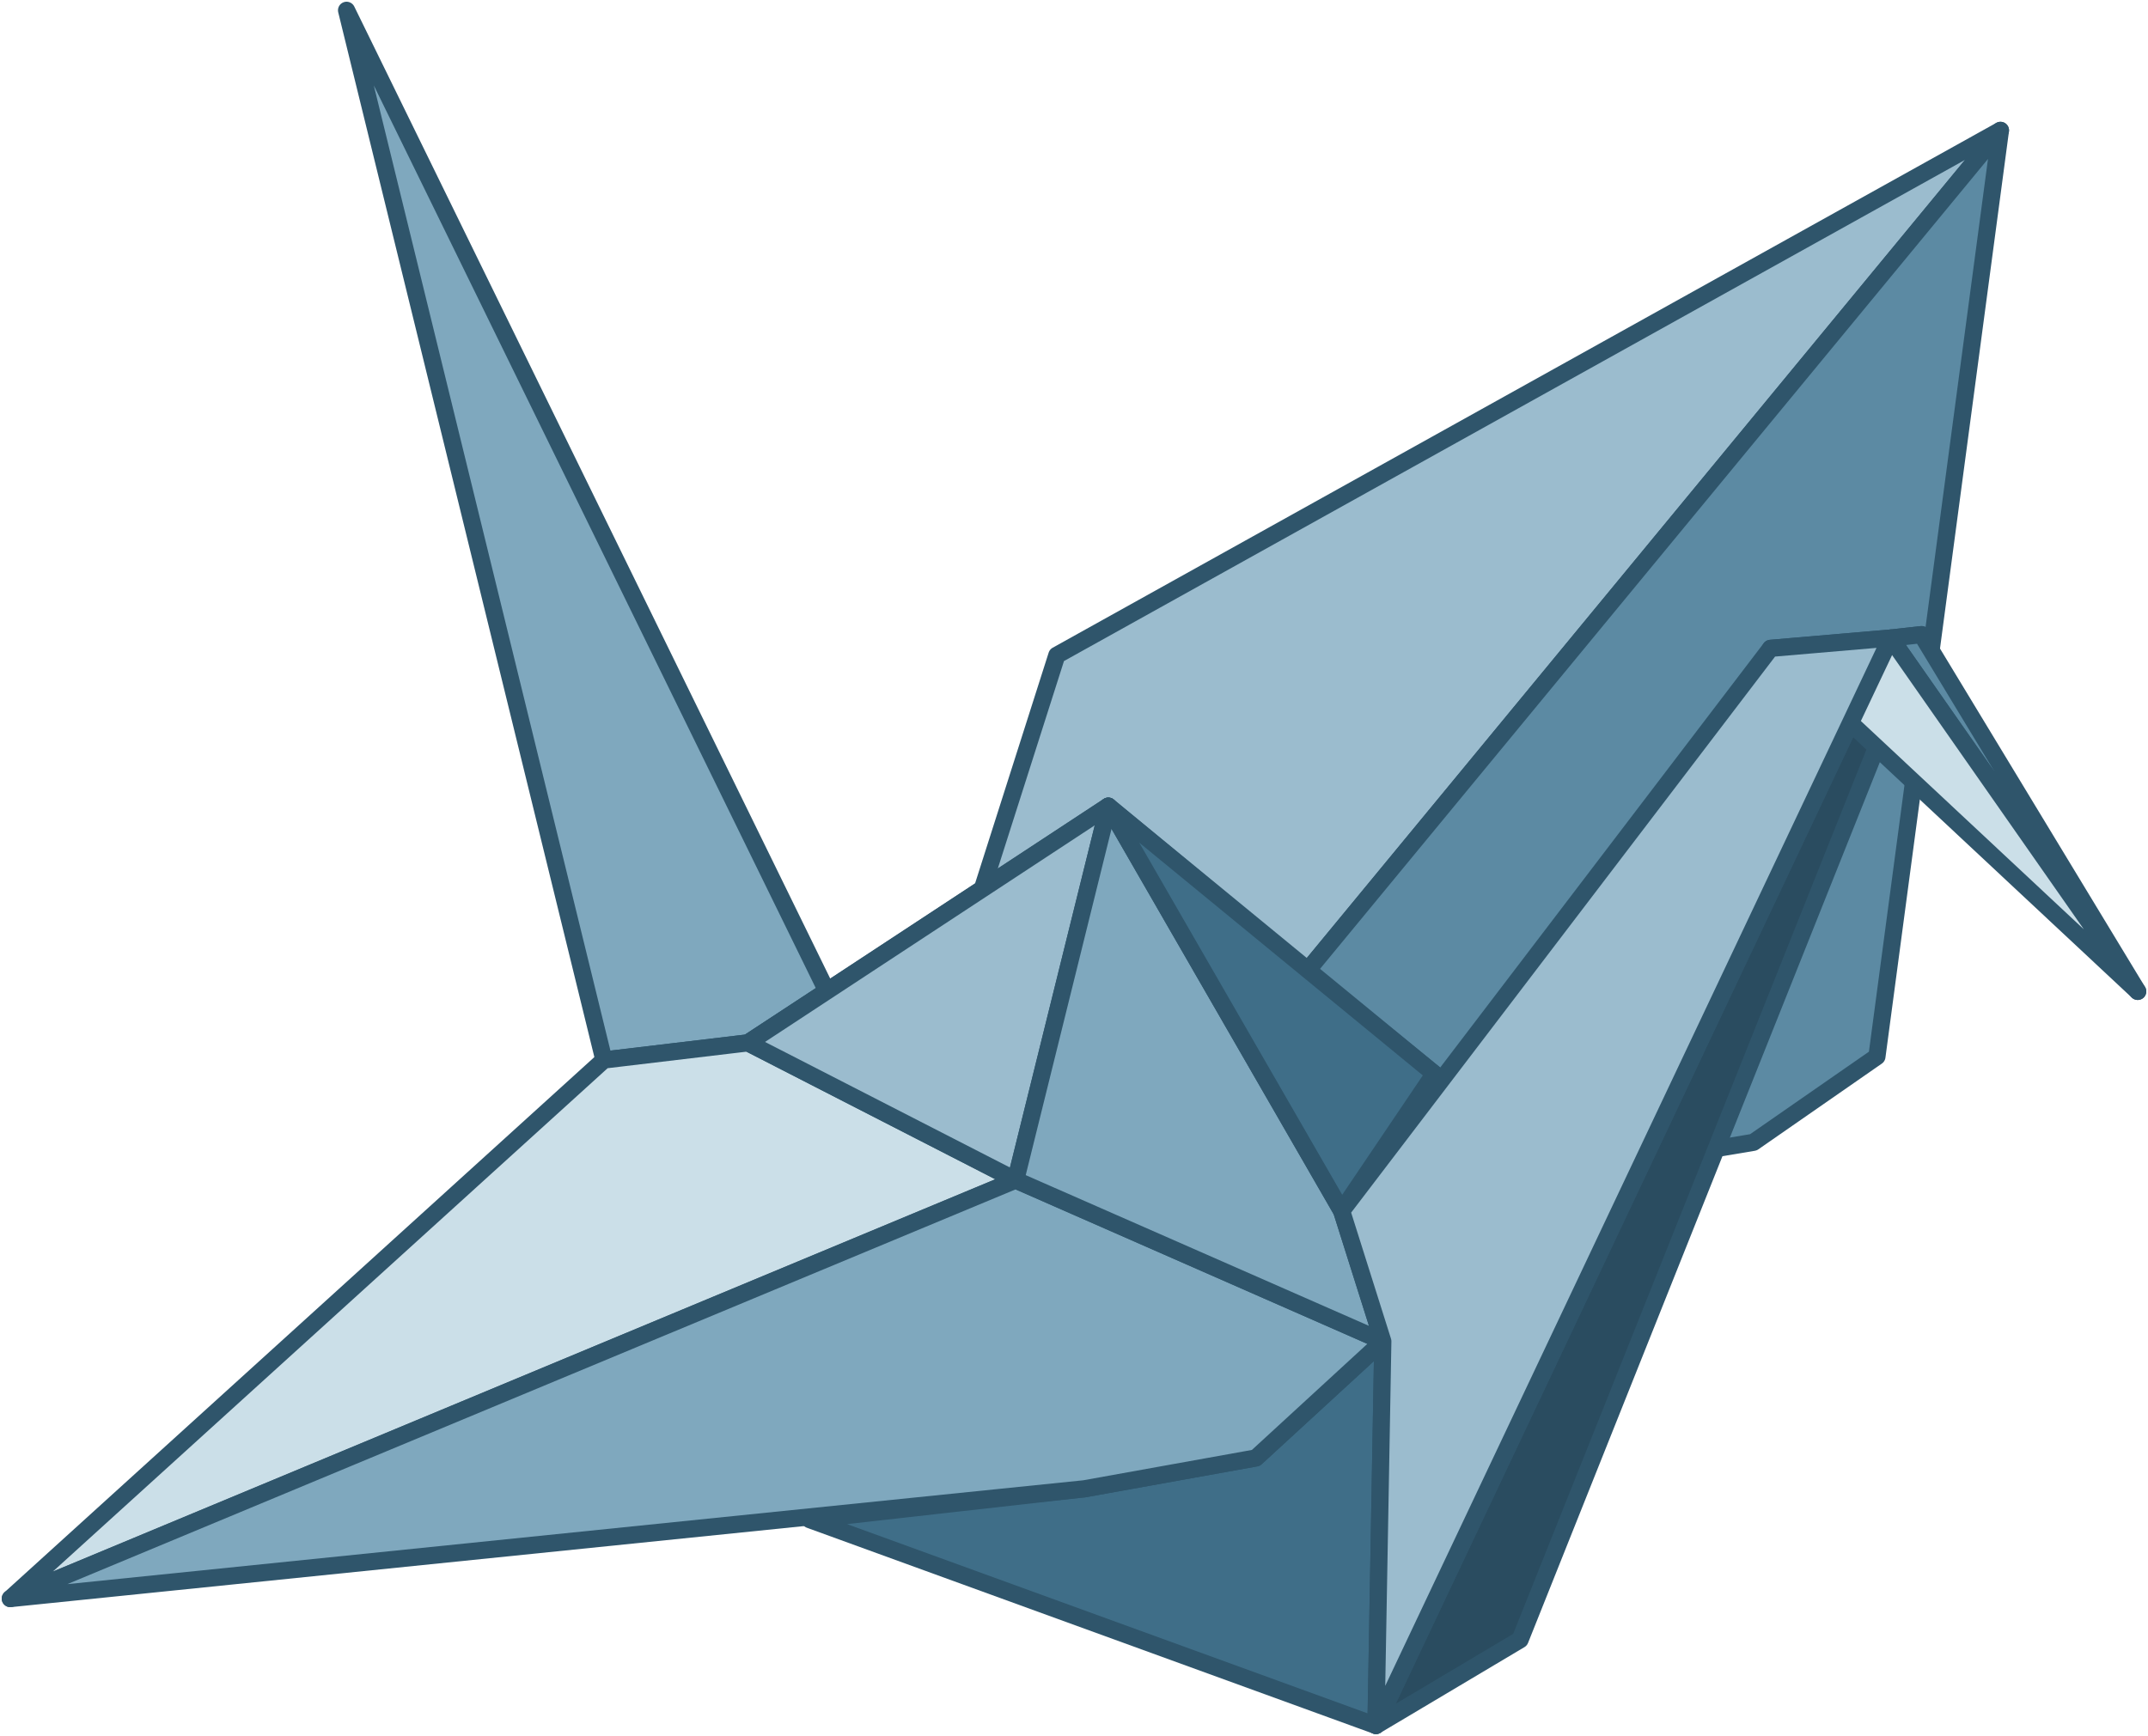
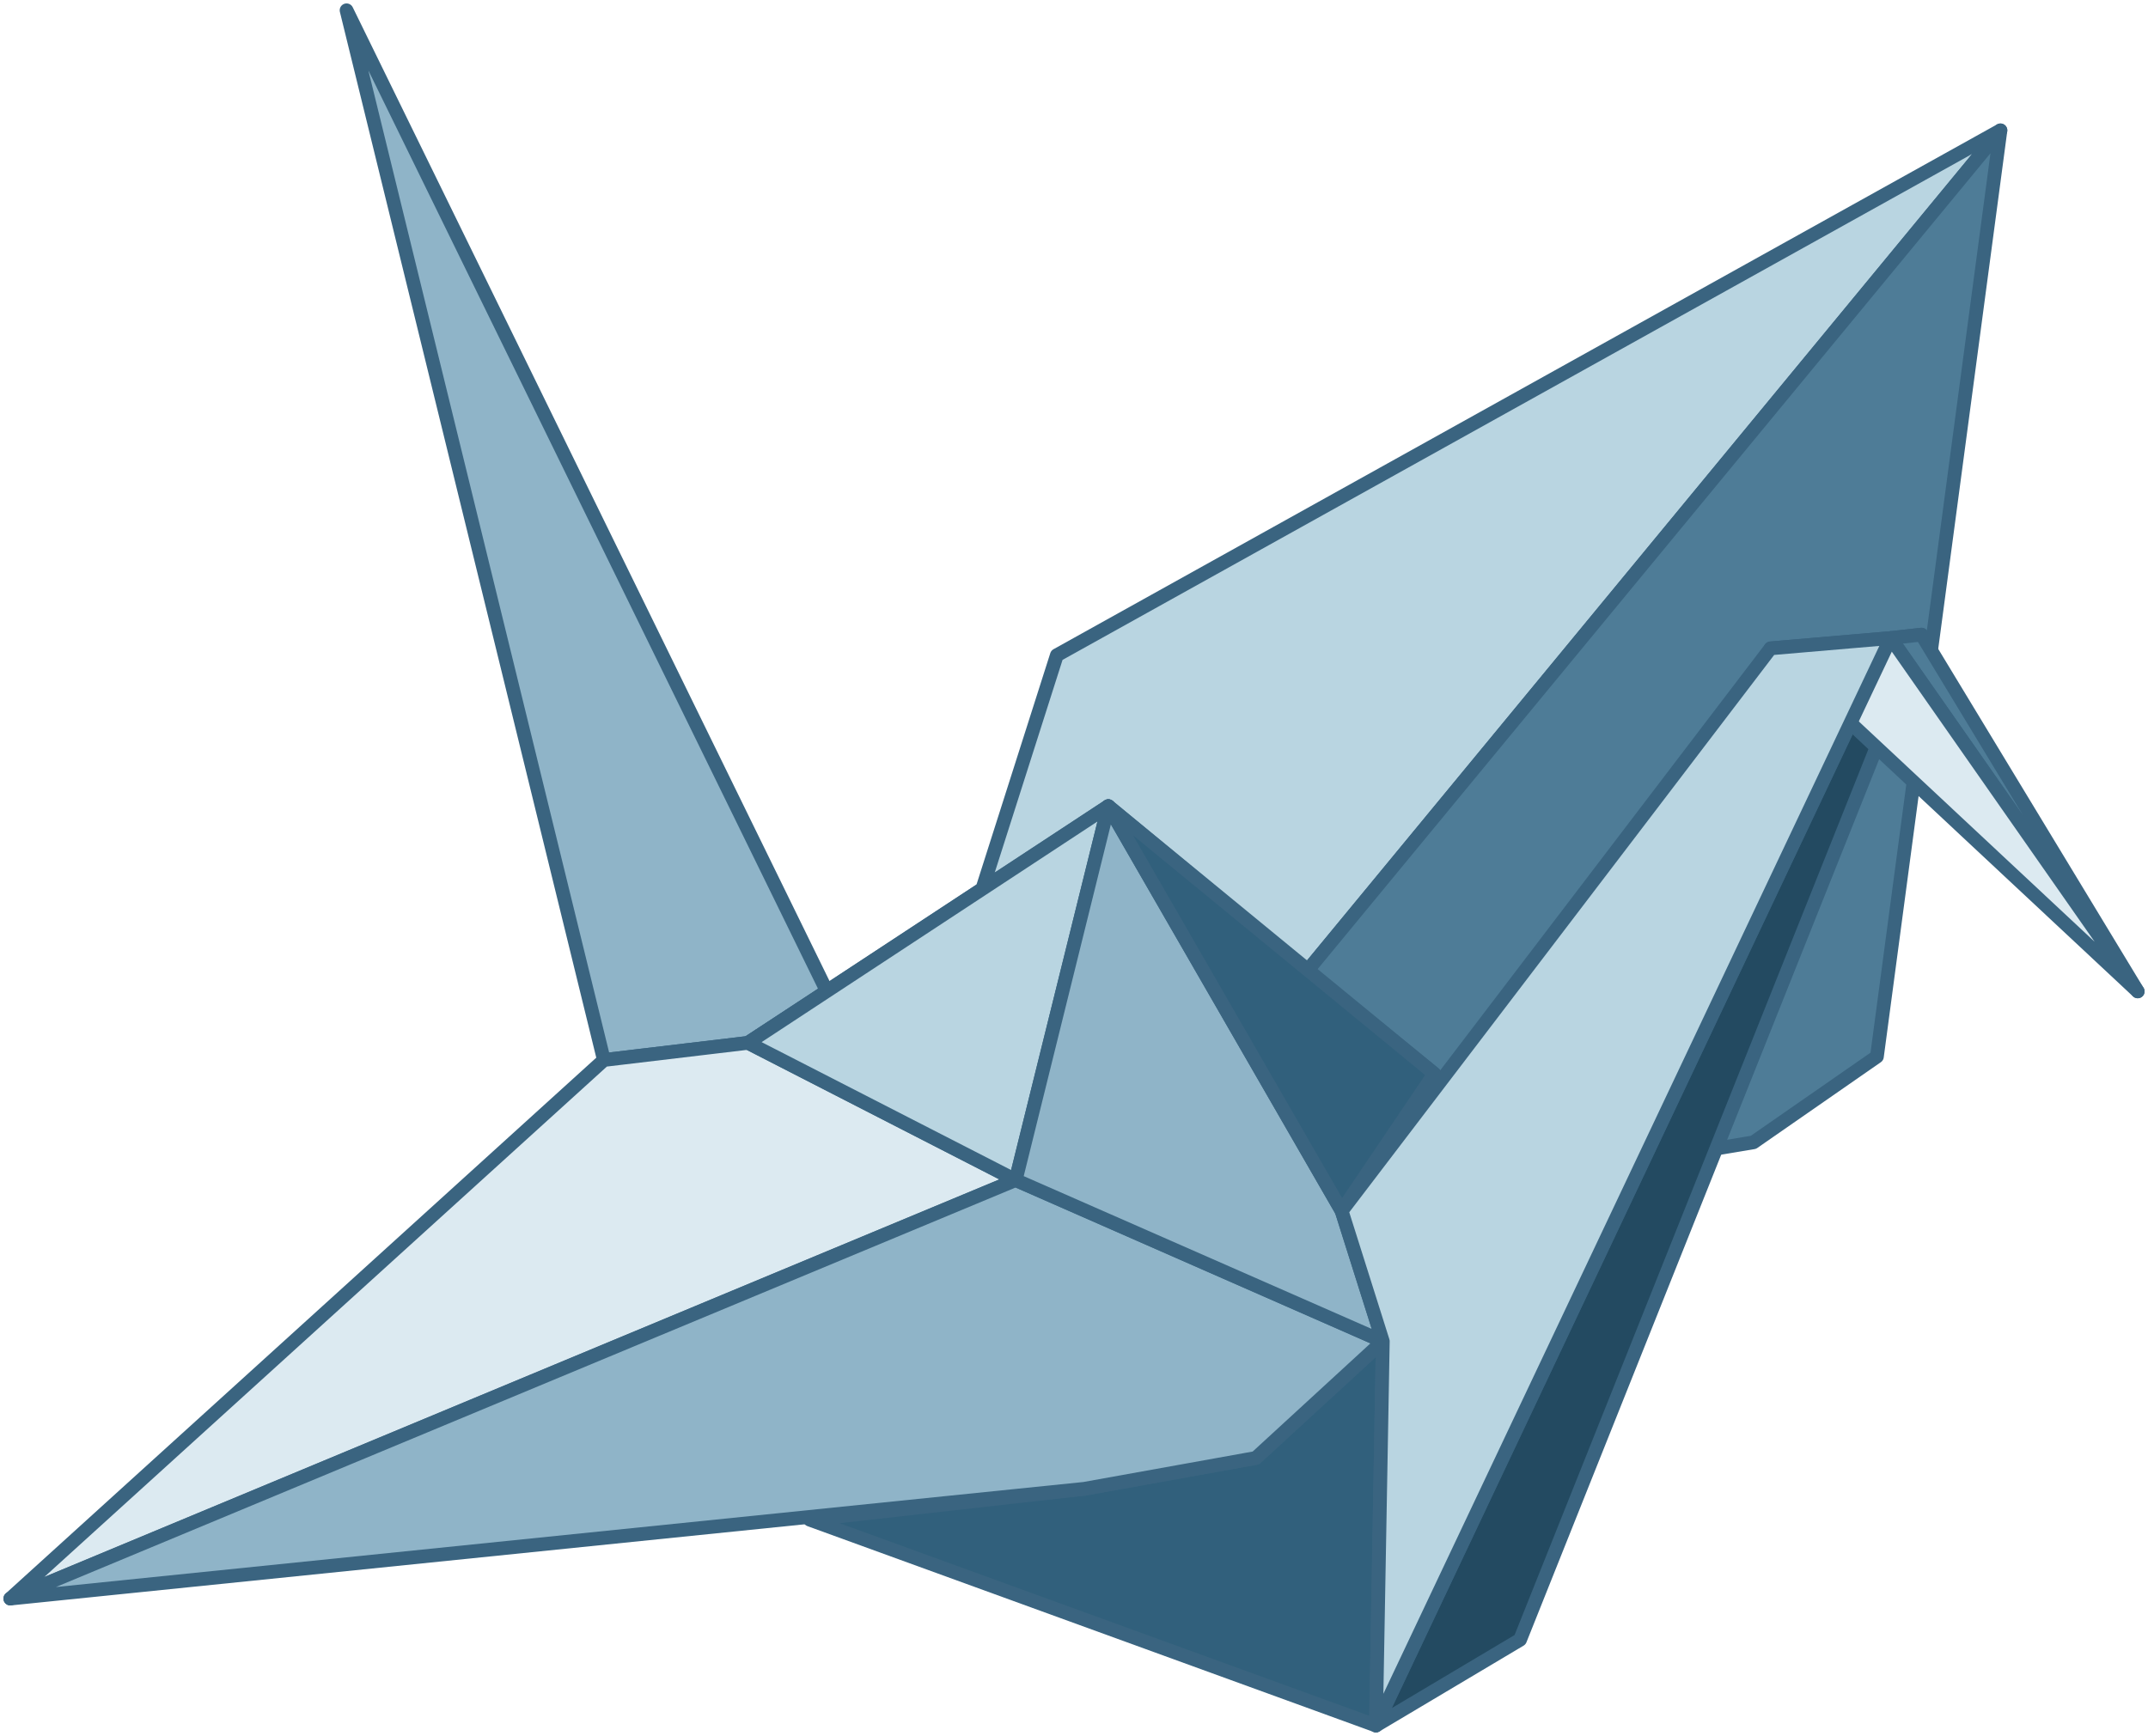
<svg xmlns="http://www.w3.org/2000/svg" viewBox="79 87 626 506">
-   <g stroke="#2F556B" stroke-width="5" stroke-linejoin="round">
-     <polygon points="180,90 320,376 297,391 255,396" fill="#7FA8BE" />
-     <polygon points="320,376 365,347 387,278 662,125 460,370 402,322 297,391" fill="#9BBCCE" />
-     <polygon points="662,125 626,395 590,420 470,440 497,400 460,370" fill="#5C8AA3" />
-     <polygon points="315,530 395,521 445,512 482,478 480,590" fill="#3F6E88" />
-     <polygon points="82,553 255,396 297,391 375,431" fill="#CBDFE8" />
-     <polygon points="82,553 375,431 482,478 445,512 395,521" fill="#7FA8BE" />
-     <polygon points="297,391 402,322 375,431" fill="#9BBCCE" />
-     <polygon points="402,322 470,440 482,478 375,431" fill="#7FA8BE" />
-     <polygon points="402,322 497,400 470,440" fill="#3F6E88" />
-     <polygon points="480,590 630,273 639,272 522,565" fill="#2A4C60" />
-     <polygon points="630,273 702,376 639,272" fill="#5C8AA3" />
-     <polygon points="595,276 702,376 630,273" fill="#CBDFE8" />
-     <polygon points="482,478 470,440 595,276 630,273 480,590" fill="#9BBCCE" />
+   <g stroke="#3A6480" stroke-width="4" stroke-linejoin="round">
+     <polygon points="180,90 320,376 297,391 255,396" fill="#8FB4C8" />
+     <polygon points="320,376 365,347 387,278 662,125 460,370 402,322 297,391" fill="#B9D5E1" />
+     <polygon points="662,125 626,395 590,420 470,440 497,400 460,370" fill="#4E7C97" />
+     <polygon points="315,530 395,521 445,512 482,478 480,590" fill="#31607C" />
+     <polygon points="82,553 255,396 297,391 375,431" fill="#DCEAF1" />
+     <polygon points="82,553 375,431 482,478 445,512 395,521" fill="#8FB4C8" />
+     <polygon points="297,391 402,322 375,431" fill="#B9D5E1" />
+     <polygon points="402,322 470,440 482,478 375,431" fill="#8FB4C8" />
+     <polygon points="402,322 497,400 470,440" fill="#31607C" />
+     <polygon points="480,590 630,273 639,272 522,565" fill="#234A61" />
+     <polygon points="630,273 702,376 639,272" fill="#4E7C97" />
+     <polygon points="595,276 702,376 630,273" fill="#DCEAF1" />
+     <polygon points="482,478 470,440 595,276 630,273 480,590" fill="#B9D5E1" />
  </g>
</svg>
